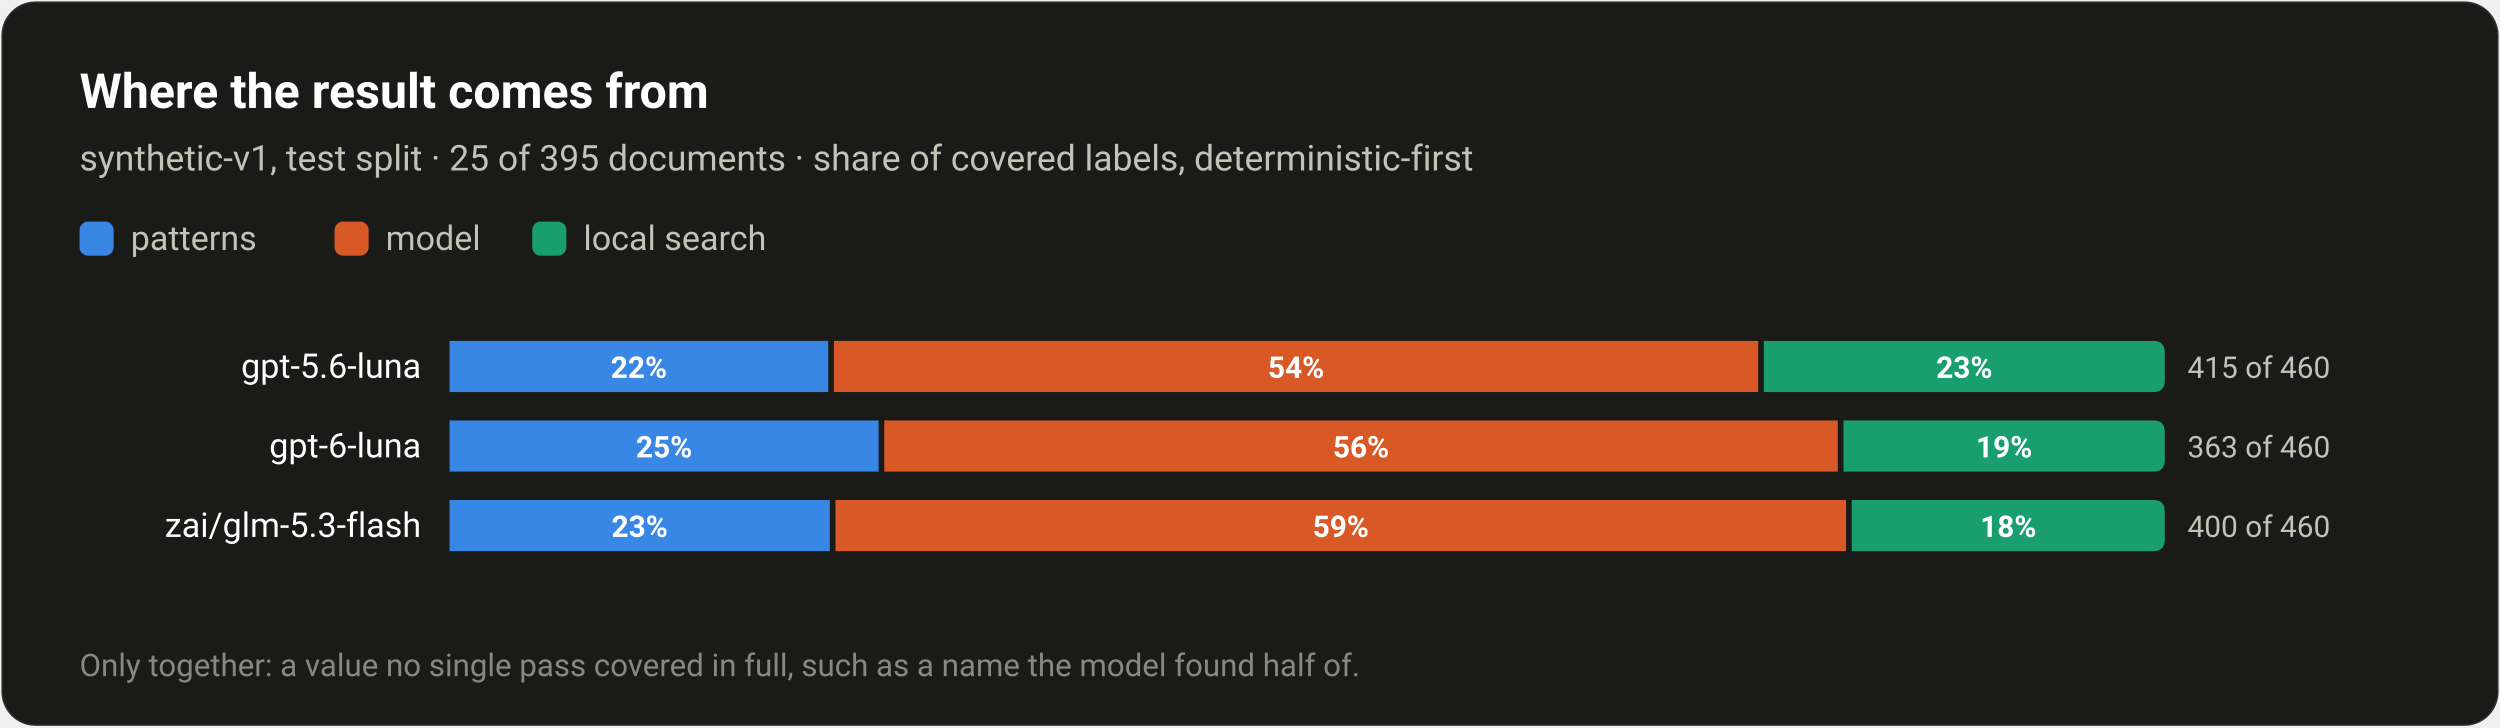
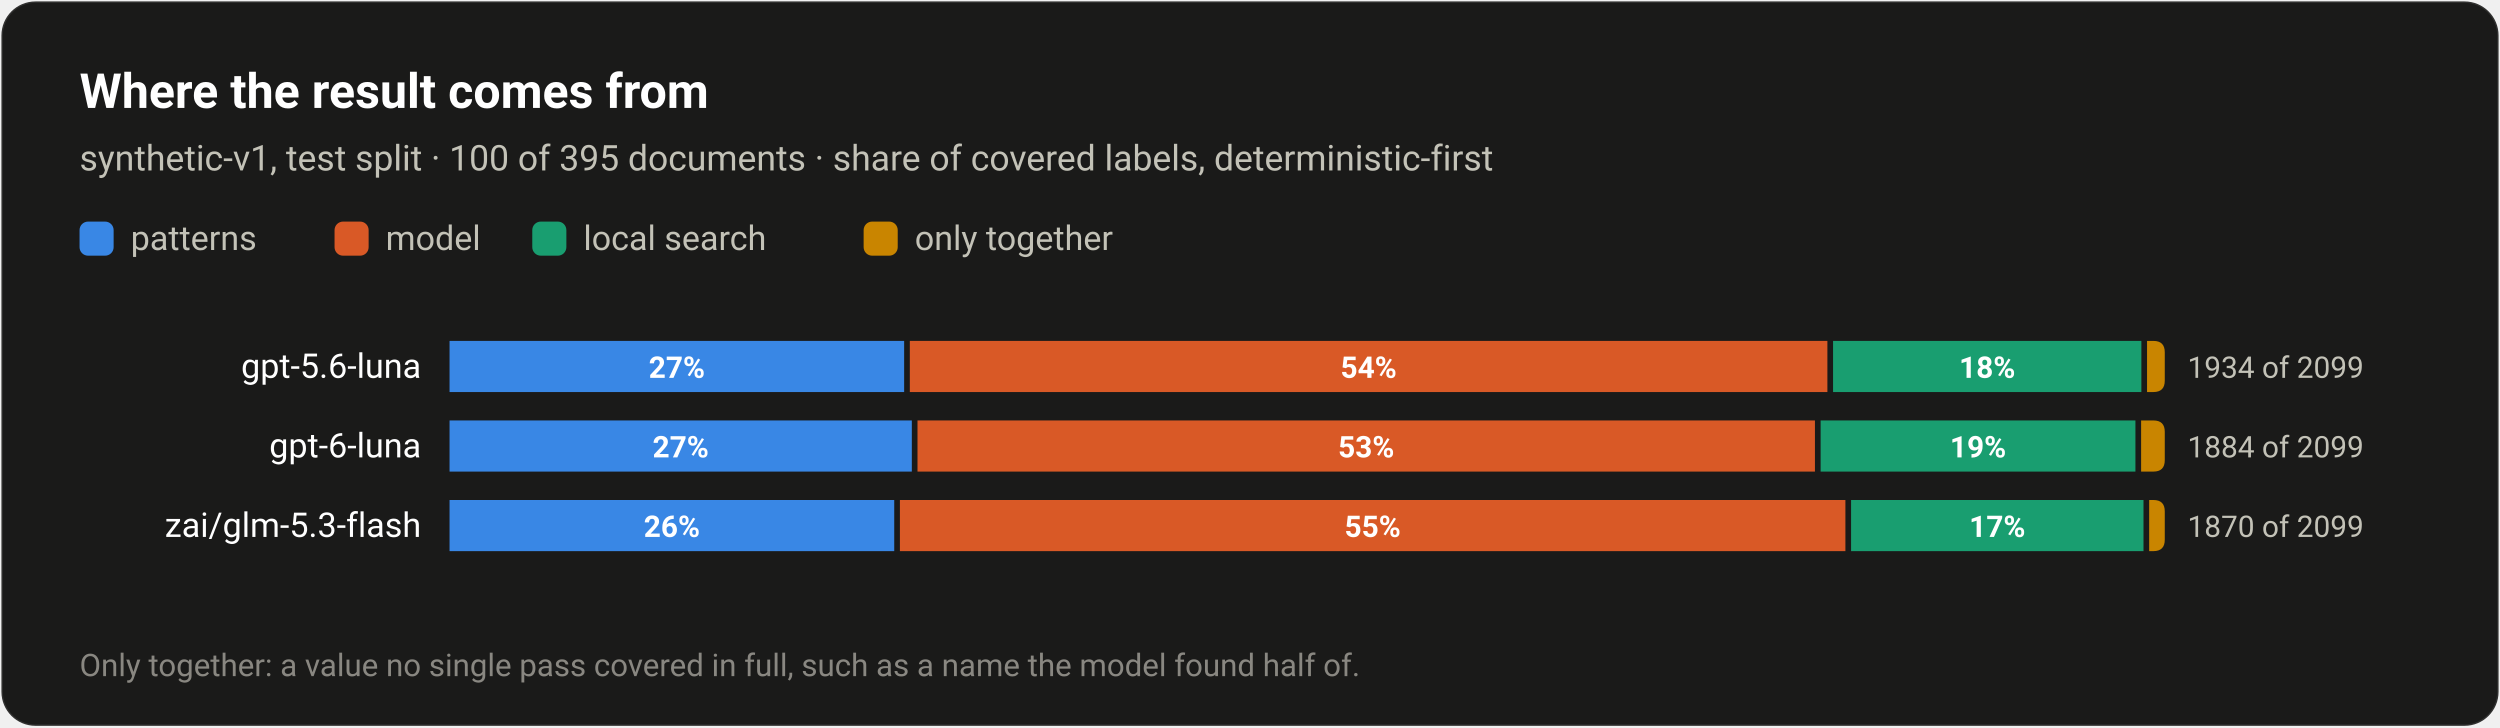
<svg xmlns="http://www.w3.org/2000/svg" width="880" height="256" viewBox="0 0 880 256" role="img" aria-labelledby="t d" font-family="system-ui, -apple-system, &quot;Segoe UI&quot;, Roboto, sans-serif">
  <rect x="0.5" y="0.5" width="879" height="255" rx="12" fill="#1a1a19" stroke="rgba(255,255,255,0.10)" />
  <text x="28" y="38" font-size="17" font-weight="600" fill="#ffffff">Where the result comes from</text>
-   <text x="28" y="60" font-size="12.5" fill="#c3c2b7">synthetic-v1, test split · 25 of 395 documents · share of covered labels, deterministic-first</text>
+   <text x="28" y="60" font-size="12.5" fill="#c3c2b7">synthetic-v1, test split · 100 of 395 documents · share of covered labels, deterministic-first</text>
  <rect x="28" y="78" width="12" height="12" rx="3" fill="#3987e5" />
  <text x="46" y="88" font-size="12" fill="#c3c2b7">patterns</text>
  <rect x="117.76" y="78" width="12" height="12" rx="3" fill="#d95926" />
  <text x="135.76" y="88" font-size="12" fill="#c3c2b7">model</text>
  <rect x="187.36" y="78" width="12" height="12" rx="3" fill="#199e70" />
  <text x="205.36" y="88" font-size="12" fill="#c3c2b7">local search</text>
+   <rect x="304" y="78" width="12" height="12" rx="3" fill="#c98500" />
+   <text x="322" y="88" font-size="12" fill="#c3c2b7">only together</text>
  <text x="148.24" y="133" font-size="12" fill="#ffffff" text-anchor="end">gpt-5.6-luna</text>
  <g>
-     <path d="M158.24 120H291.54V138H158.24Z" fill="#3987e5" />
+     <path d="M158.24 120H318.26V138H158.24Z" fill="#3987e5" />
  </g>
-   <text x="224.89" y="133" font-size="10.5" font-weight="600" fill="#ffffff" text-anchor="middle">22%</text>
+   <text x="238.25" y="133" font-size="10.5" font-weight="600" fill="#ffffff" text-anchor="middle">27%</text>
  <g>
-     <path d="M293.54 120H618.88V138H293.54Z" fill="#d95926" />
+     <path d="M320.26 120H643.24V138H320.26Z" fill="#d95926" />
  </g>
-   <text x="456.21" y="133" font-size="10.5" font-weight="600" fill="#ffffff" text-anchor="middle">54%</text>
+   <text x="481.75" y="133" font-size="10.5" font-weight="600" fill="#ffffff" text-anchor="middle">54%</text>
  <g>
-     <path d="M620.88 120H758Q762 120 762 124V134Q762 138 758 138H620.88Z" fill="#199e70" />
+     <path d="M645.24 120H753.76V138H645.24Z" fill="#199e70" />
  </g>
-   <text x="691.44" y="133" font-size="10.5" font-weight="600" fill="#ffffff" text-anchor="middle">23%</text>
-   <text x="770" y="133" font-size="10.5" fill="#c3c2b7">415 of 460</text>
+   <text x="699.5" y="133" font-size="10.5" font-weight="600" fill="#ffffff" text-anchor="middle">18%</text>
+   <g>
+     <path d="M755.76 120H758Q762 120 762 124V134Q762 138 758 138H755.76Z" fill="#c98500" />
+   </g>
+   <text x="770" y="133" font-size="10.5" fill="#c3c2b7">1934 of 2099</text>
  <text x="148.24" y="161" font-size="12" fill="#ffffff" text-anchor="end">gpt-6-luna</text>
  <g>
-     <path d="M158.24 148H309.26V166H158.24Z" fill="#3987e5" />
+     <path d="M158.24 148H320.96V166H158.24Z" fill="#3987e5" />
  </g>
-   <text x="233.75" y="161" font-size="10.5" font-weight="600" fill="#ffffff" text-anchor="middle">25%</text>
+   <text x="239.6" y="161" font-size="10.5" font-weight="600" fill="#ffffff" text-anchor="middle">27%</text>
  <g>
-     <path d="M311.26 148H646.9V166H311.26Z" fill="#d95926" />
+     <path d="M322.96 148H638.86V166H322.96Z" fill="#d95926" />
  </g>
-   <text x="479.08" y="161" font-size="10.5" font-weight="600" fill="#ffffff" text-anchor="middle">56%</text>
+   <text x="480.91" y="161" font-size="10.5" font-weight="600" fill="#ffffff" text-anchor="middle">53%</text>
  <g>
-     <path d="M648.9 148H758Q762 148 762 152V162Q762 166 758 166H648.9Z" fill="#199e70" />
+     <path d="M640.86 148H751.67V166H640.86Z" fill="#199e70" />
  </g>
-   <text x="705.45" y="161" font-size="10.5" font-weight="600" fill="#ffffff" text-anchor="middle">19%</text>
-   <text x="770" y="161" font-size="10.5" fill="#c3c2b7">363 of 460</text>
+   <text x="696.27" y="161" font-size="10.5" font-weight="600" fill="#ffffff" text-anchor="middle">19%</text>
+   <g>
+     <path d="M753.67 148H758Q762 148 762 152V162Q762 166 758 166H753.67Z" fill="#c98500" />
+   </g>
+   <text x="770" y="161" font-size="10.5" fill="#c3c2b7">1884 of 2099</text>
  <text x="148.24" y="189" font-size="12" fill="#ffffff" text-anchor="end">zai/glm-5.3-flash</text>
  <g>
-     <path d="M158.24 176H292.09V194H158.24Z" fill="#3987e5" />
+     <path d="M158.24 176H314.77V194H158.24Z" fill="#3987e5" />
  </g>
-   <text x="225.16" y="189" font-size="10.5" font-weight="600" fill="#ffffff" text-anchor="middle">23%</text>
+   <text x="236.5" y="189" font-size="10.5" font-weight="600" fill="#ffffff" text-anchor="middle">26%</text>
  <g>
-     <path d="M294.09 176H649.81V194H294.09Z" fill="#d95926" />
+     <path d="M316.77 176H649.58V194H316.77Z" fill="#d95926" />
  </g>
-   <text x="471.95" y="189" font-size="10.5" font-weight="600" fill="#ffffff" text-anchor="middle">59%</text>
+   <text x="483.17" y="189" font-size="10.5" font-weight="600" fill="#ffffff" text-anchor="middle">55%</text>
  <g>
-     <path d="M651.81 176H758Q762 176 762 180V190Q762 194 758 194H651.81Z" fill="#199e70" />
+     <path d="M651.58 176H754.51V194H651.58Z" fill="#199e70" />
  </g>
-   <text x="706.91" y="189" font-size="10.5" font-weight="600" fill="#ffffff" text-anchor="middle">18%</text>
-   <text x="770" y="189" font-size="10.5" fill="#c3c2b7">400 of 460</text>
+   <text x="703.05" y="189" font-size="10.5" font-weight="600" fill="#ffffff" text-anchor="middle">17%</text>
+   <g>
+     <path d="M756.51 176H758Q762 176 762 180V190Q762 194 758 194H756.51Z" fill="#c98500" />
+   </g>
+   <text x="770" y="189" font-size="10.5" fill="#c3c2b7">1870 of 2099</text>
  <text x="28" y="238" font-size="11" fill="#898781">Only together: a value no single pass covered in full, such as a name the model found half of.</text>
</svg>
